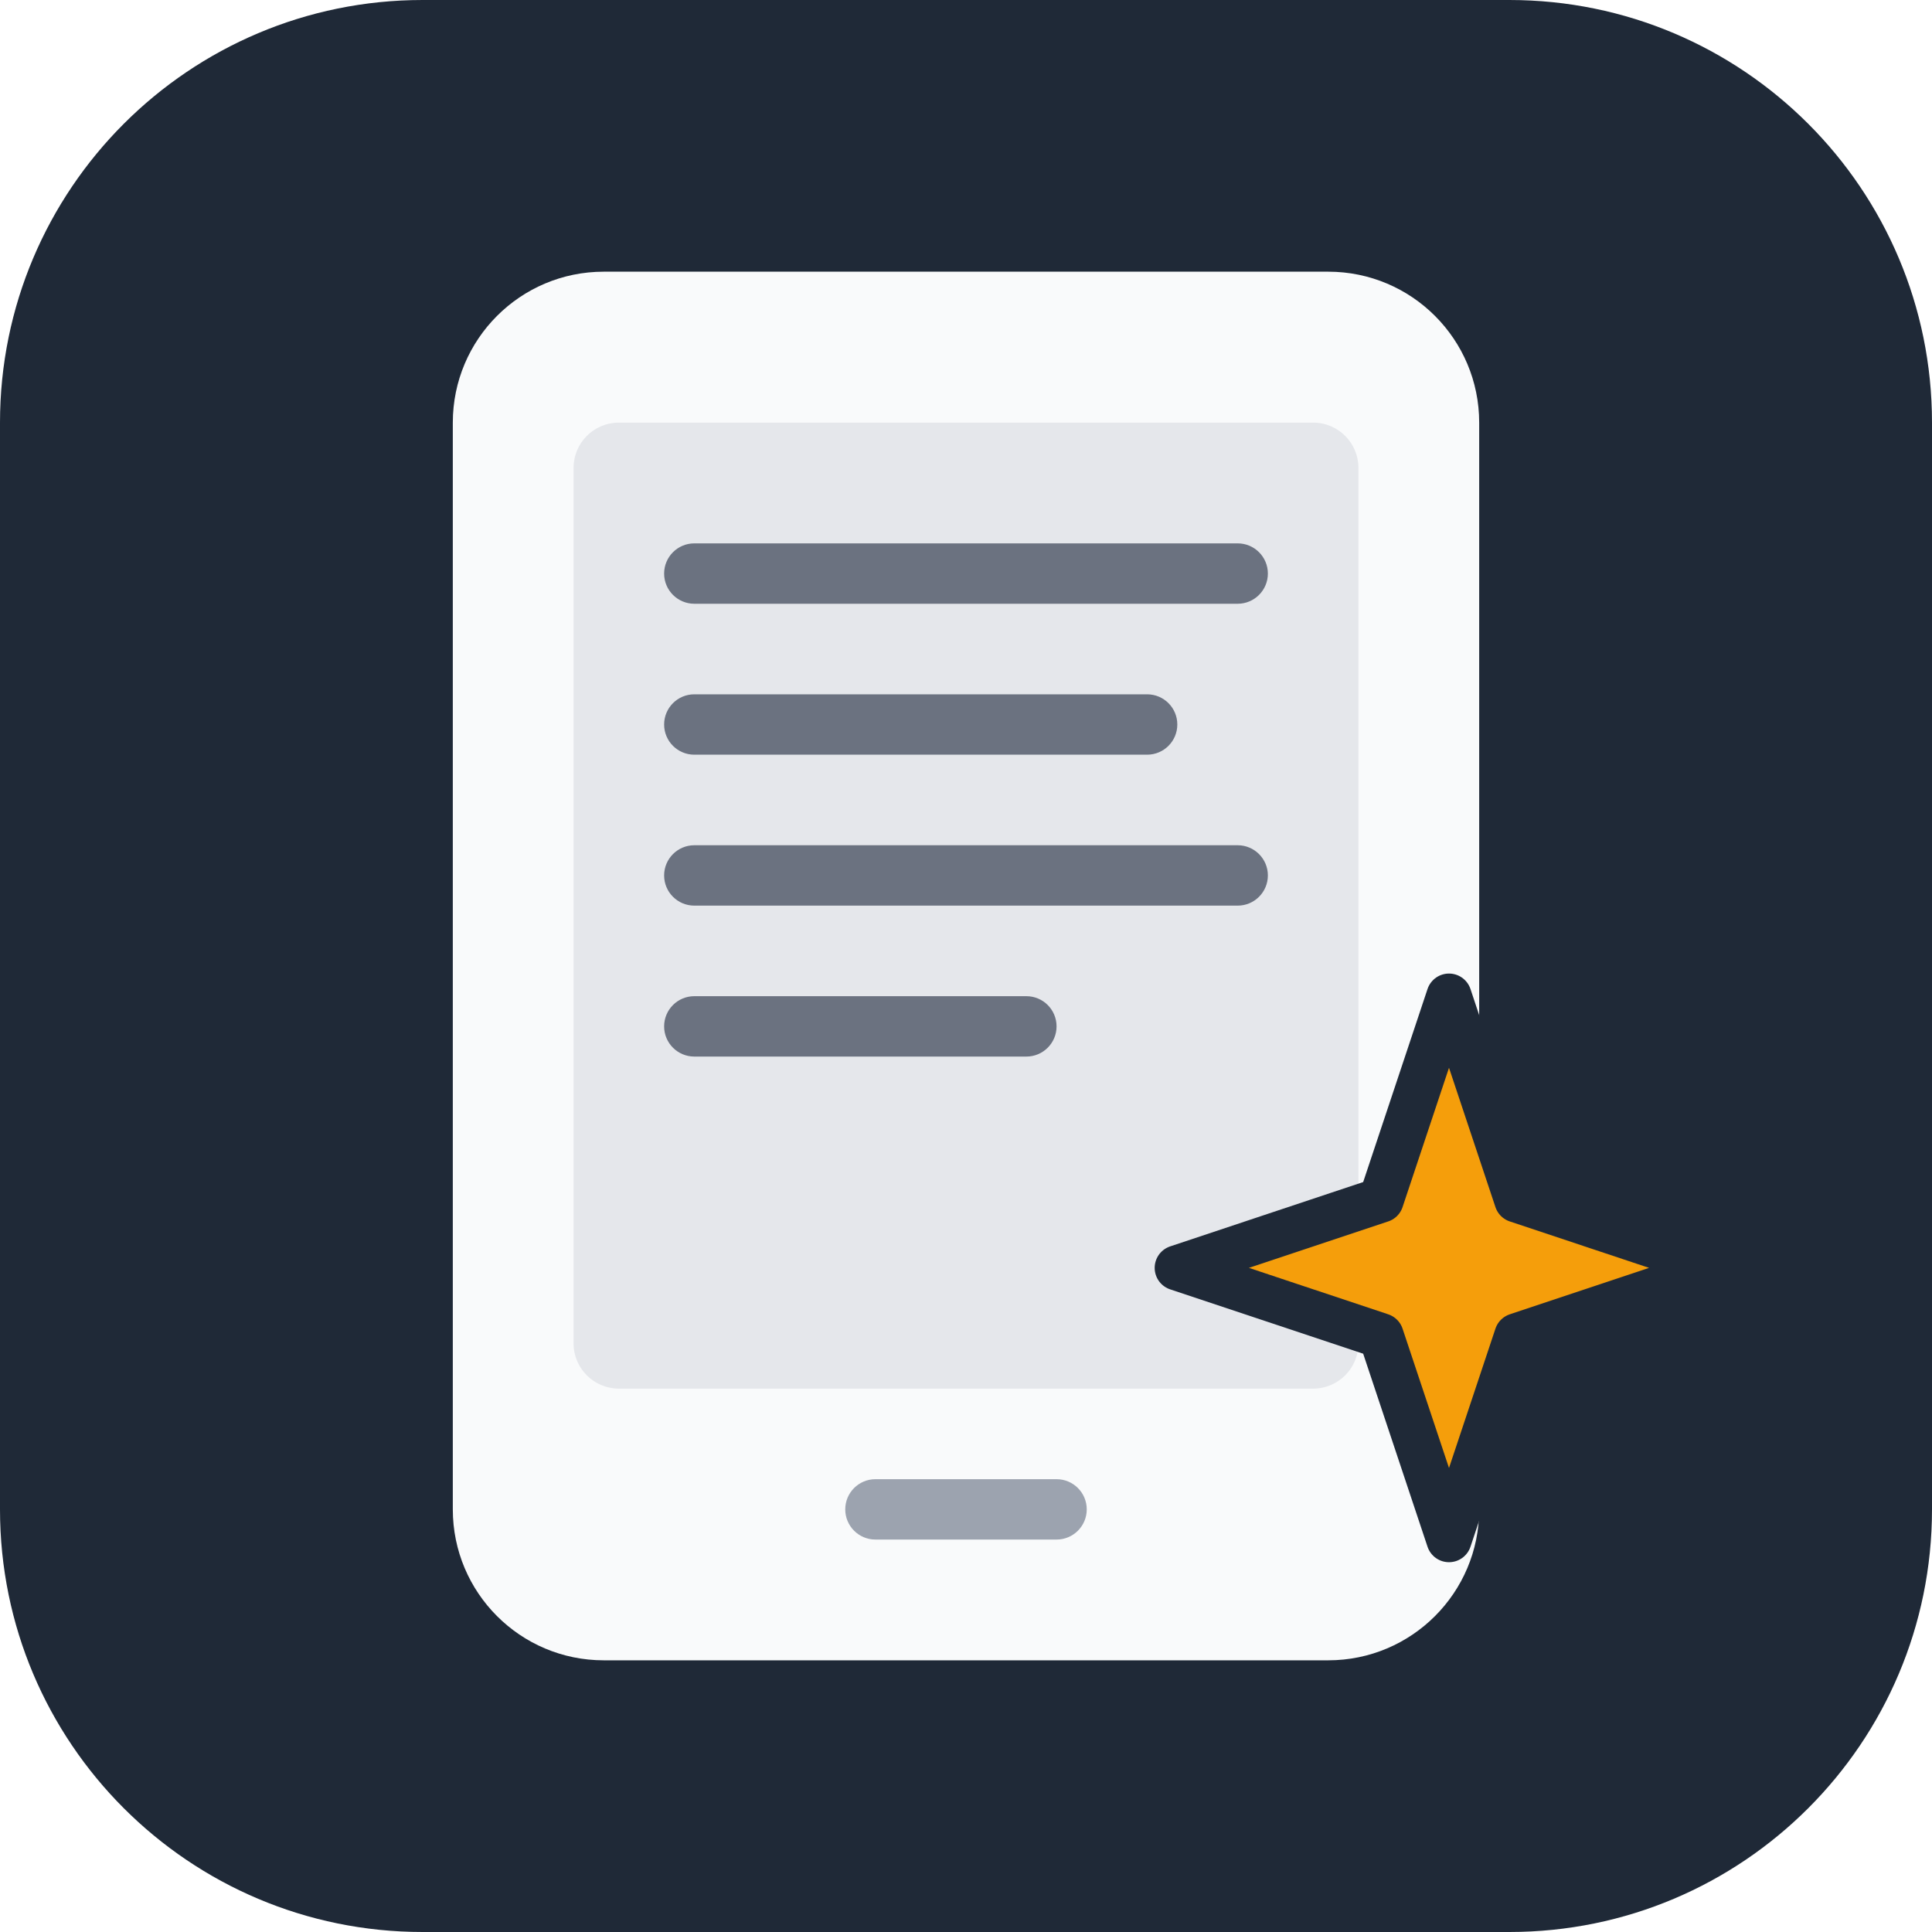
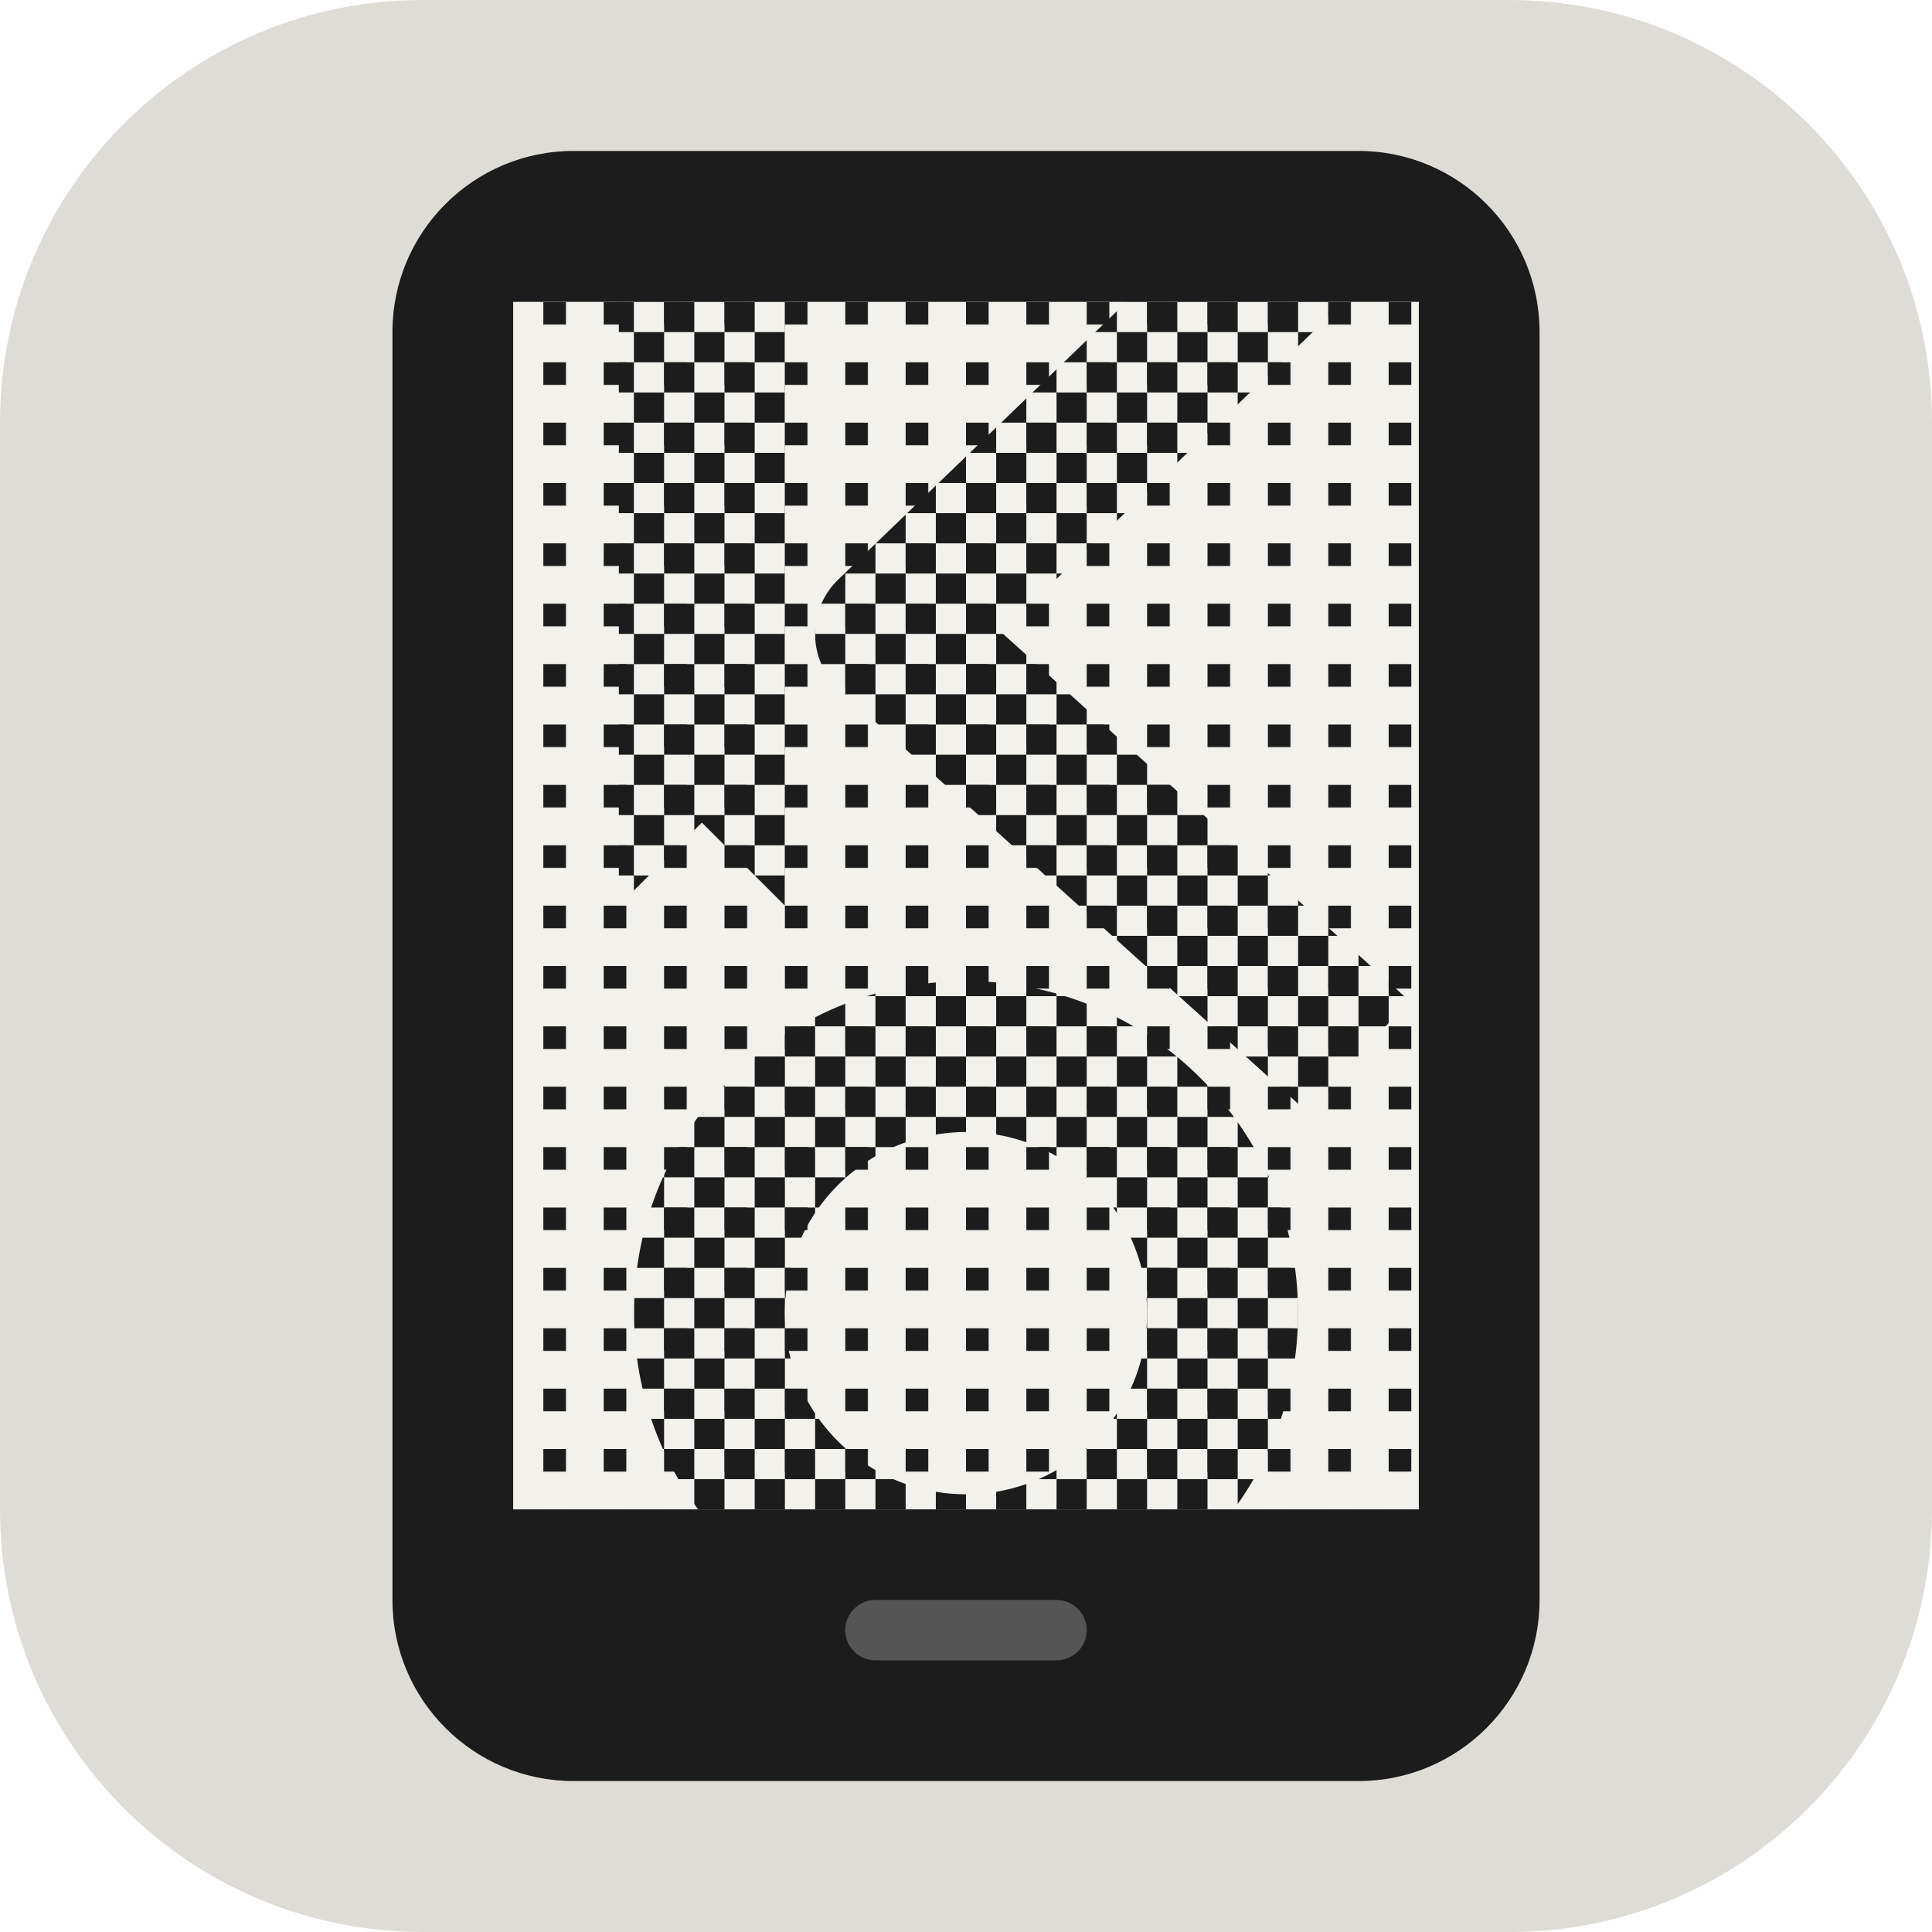
- <svg xmlns="http://www.w3.org/2000/svg" viewBox="0 0 128 128" width="128" height="128">
-   <rect width="128" height="128" rx="28" fill="#1f2937" />
-   <rect x="30" y="18" width="68" height="92" rx="10" fill="#f9fafb" />
-   <rect x="38" y="28" width="52" height="64" rx="3" fill="#e5e7eb" />
-   <rect x="44" y="36" width="40" height="4" rx="2" fill="#6b7280" />
-   <rect x="44" y="46" width="34" height="4" rx="2" fill="#6b7280" />
-   <rect x="44" y="56" width="40" height="4" rx="2" fill="#6b7280" />
-   <rect x="44" y="66" width="26" height="4" rx="2" fill="#6b7280" />
-   <rect x="56" y="98" width="16" height="4" rx="2" fill="#9ca3af" />
-   <path d="M96 66 L100.5 79.5 L114 84 L100.5 88.5 L96 102 L91.5 88.5 L78 84 L91.5 79.5 Z" fill="#f59e0b" stroke="#1f2937" stroke-width="3" stroke-linejoin="round" />
+ <svg xmlns="http://www.w3.org/2000/svg" viewBox="0 0 128 128">
+   <defs>
+     <pattern id="d12" width="4" height="4" patternUnits="userSpaceOnUse">
+       <rect width="1.5" height="1.5" fill="#1c1c1c" />
+     </pattern>
+     <pattern id="d25" width="4" height="4" patternUnits="userSpaceOnUse">
+       <rect width="2" height="2" fill="#1c1c1c" />
+     </pattern>
+     <pattern id="d50" width="4" height="4" patternUnits="userSpaceOnUse">
+       <rect width="2" height="2" fill="#1c1c1c" />
+       <rect x="2" y="2" width="2" height="2" fill="#1c1c1c" />
+     </pattern>
+     <pattern id="d75" width="4" height="4" patternUnits="userSpaceOnUse">
+       <rect width="4" height="4" fill="#1c1c1c" />
+       <rect x="2" width="2" height="2" fill="#f2f1ec" />
+     </pattern>
+     <clipPath id="scr">
+       <rect x="34" y="20" width="60" height="80" />
+     </clipPath>
+   </defs>
+   <rect width="128" height="128" rx="28" fill="#dedcd4" />
+   <rect x="26" y="10" width="76" height="108" rx="12" fill="#1c1c1c" />
+   <rect x="34" y="20" width="60" height="80" fill="#f2f1ec" />
+   <g clip-path="url(#scr)">
+     <rect x="34" y="20" width="60" height="80" fill="url(#d12)" />
+     <path d="M41 20 H52 V60 L46.5 54.5 L41 60 Z" fill="url(#d50)" />
+     <path d="M86 16 L59 42 L90 70" fill="none" stroke="url(#d50)" stroke-width="10" stroke-linejoin="round" />
+     <circle cx="64" cy="87" r="17" fill="none" stroke="url(#d50)" stroke-width="10" />
+   </g>
+   <rect x="56" y="106" width="16" height="4" rx="2" fill="#555" />
</svg>
